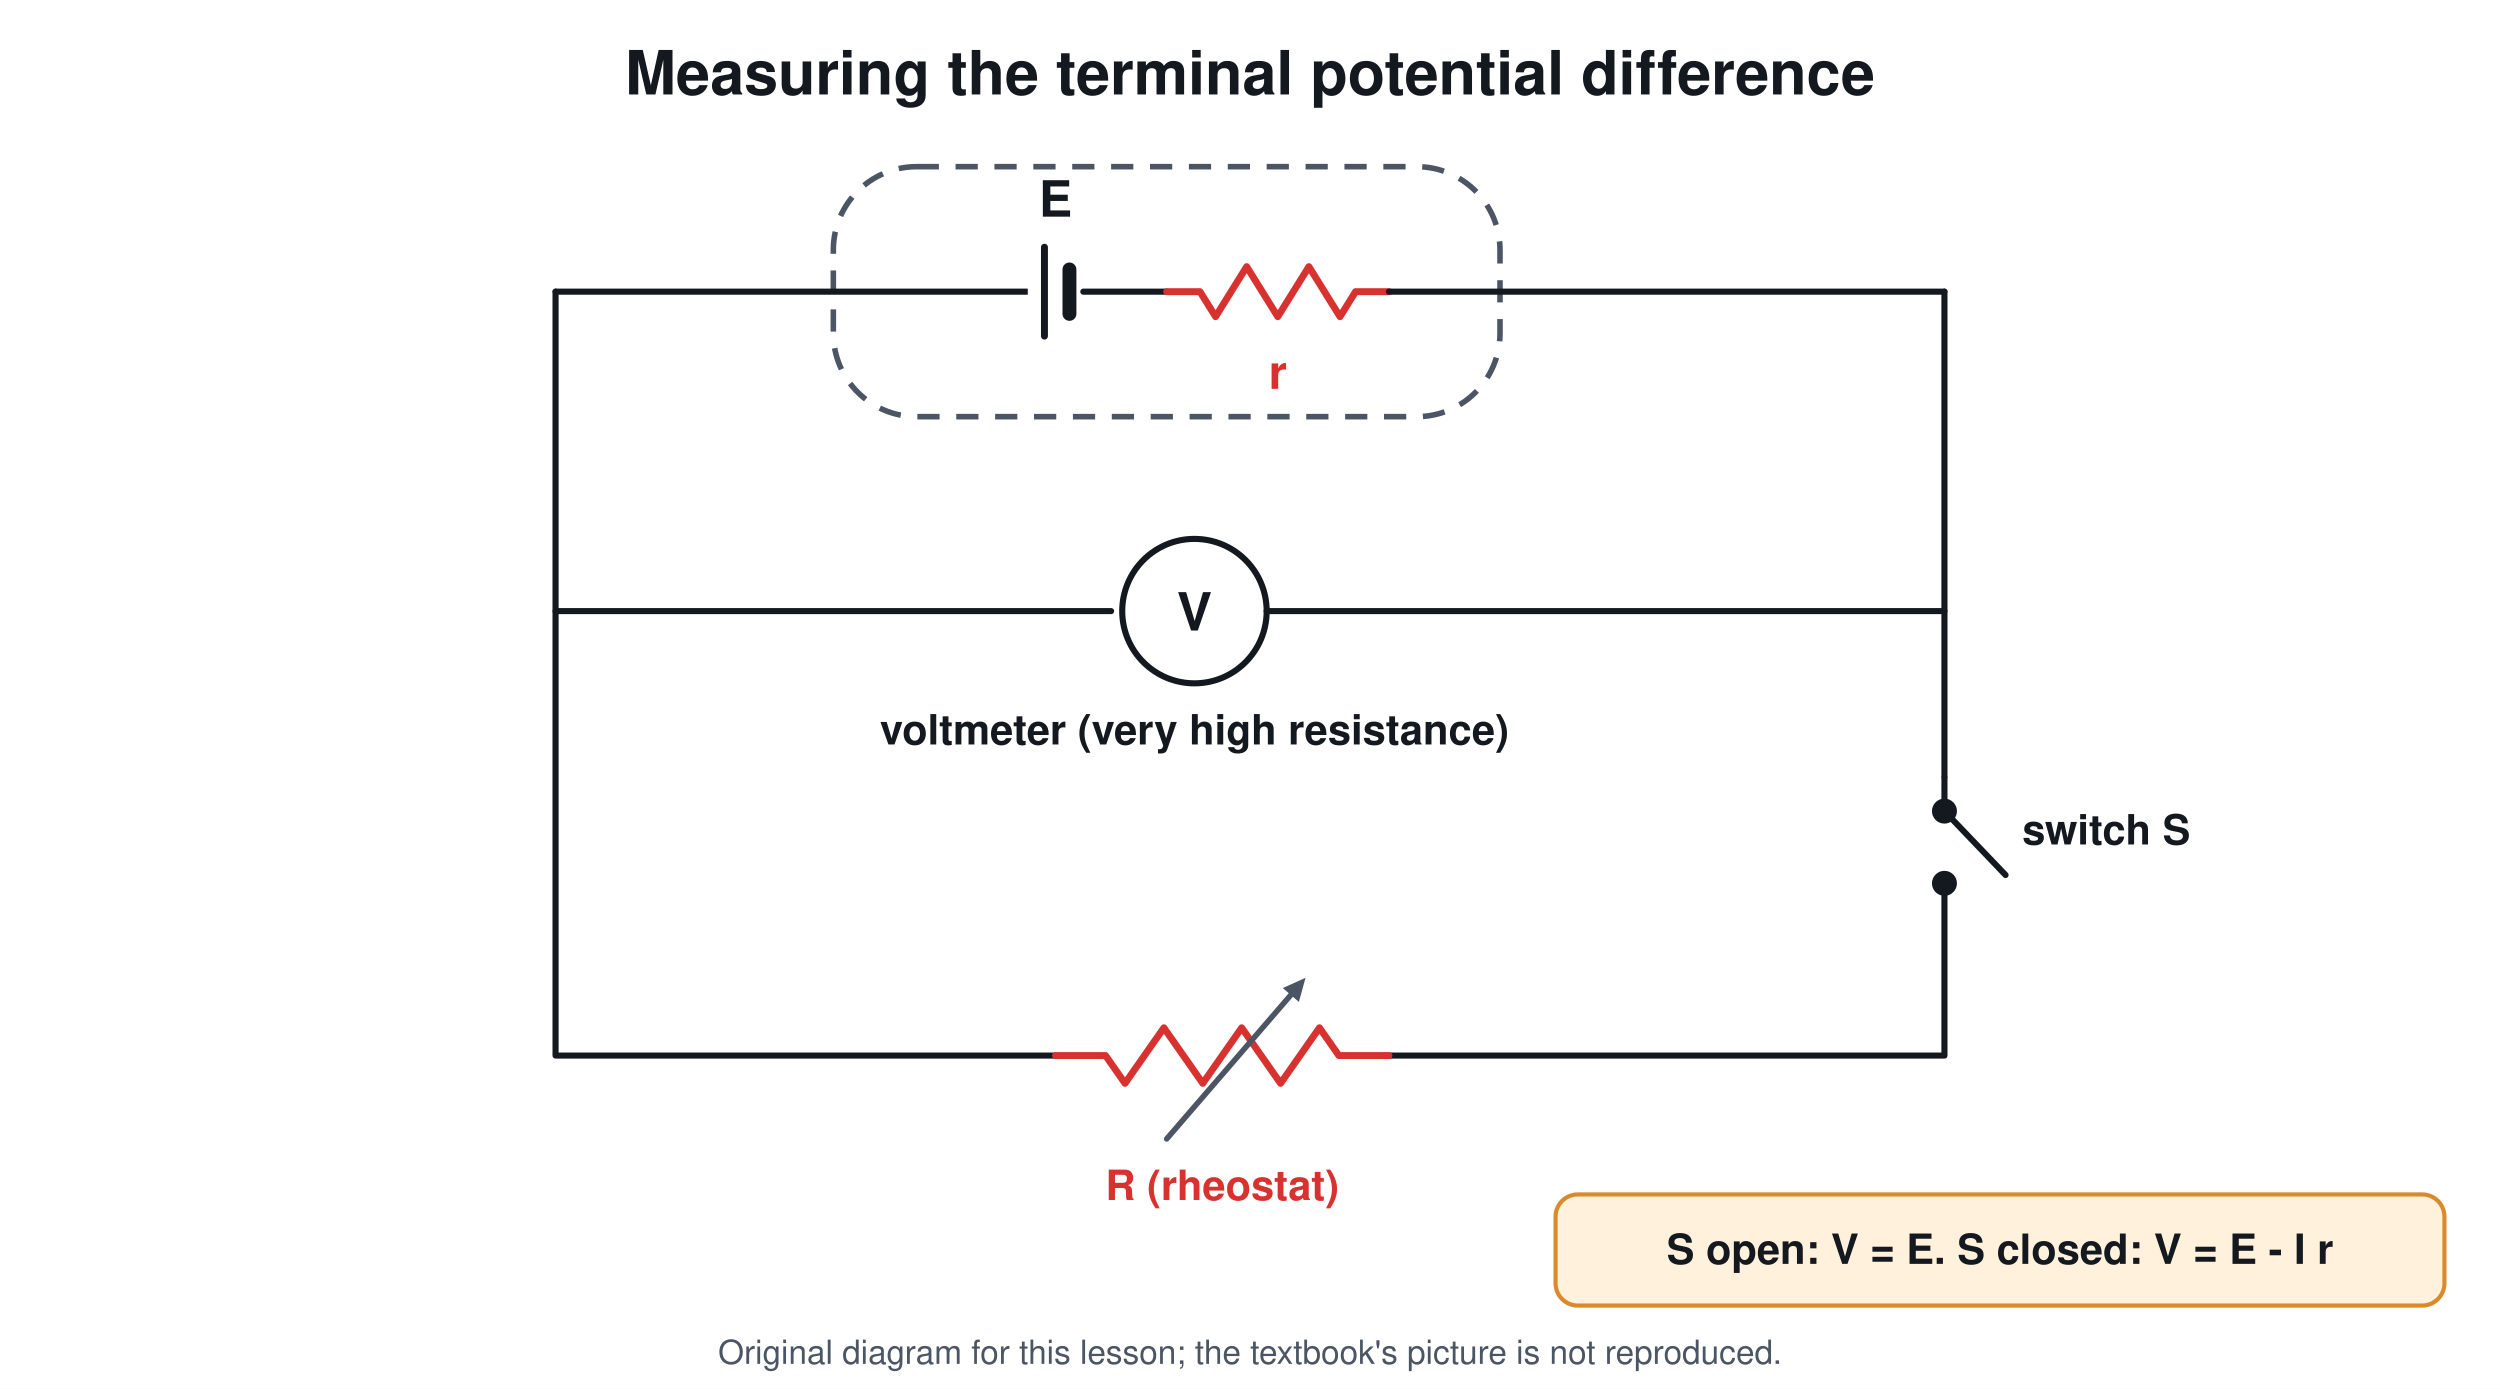
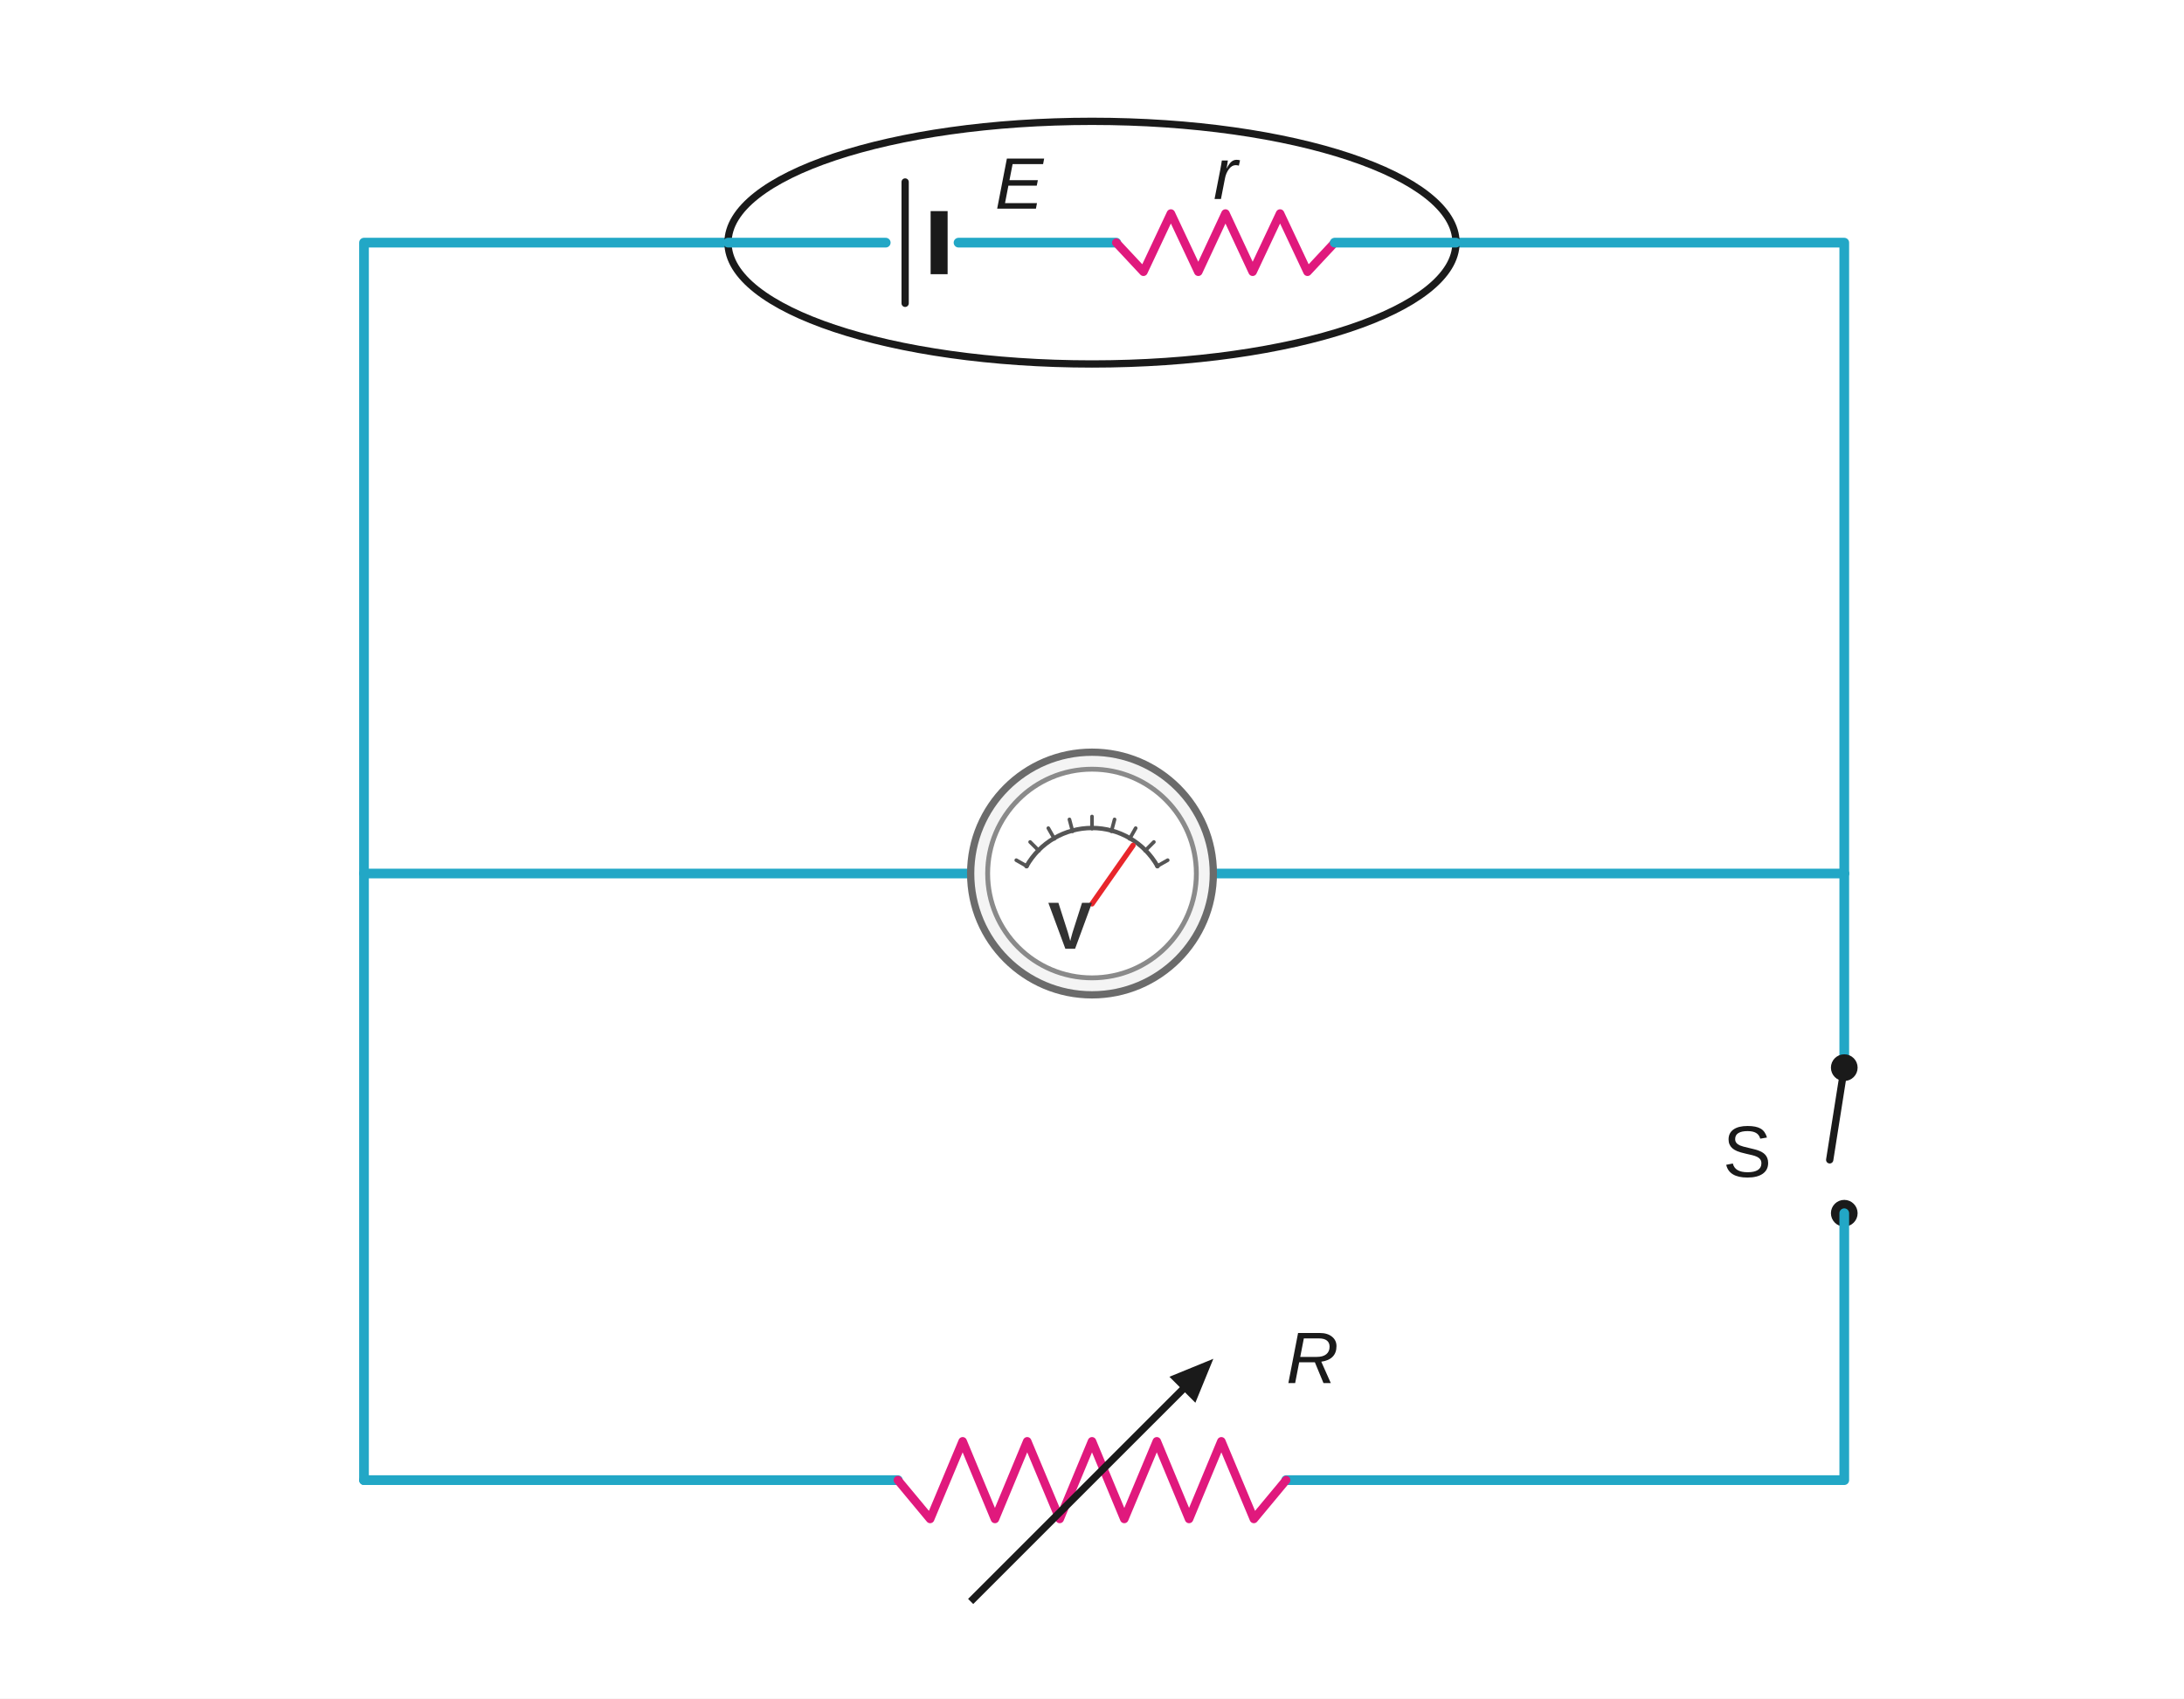
- <svg xmlns="http://www.w3.org/2000/svg" viewBox="0 0 900 500" font-family="Segoe UI, Helvetica, Arial, sans-serif">
-   <rect width="900" height="500" fill="#ffffff" />
-   <text x="450.0" y="34.0" font-size="22" fill="#14181f" text-anchor="middle" font-weight="700">Measuring the terminal potential difference</text>
-   <rect x="300.0" y="60.0" width="240.0" height="90.0" rx="30" stroke="#4b5563" stroke-width="2" fill="none" stroke-dasharray="8 6" />
-   <line x1="200.0" y1="105.0" x2="380.0" y2="105.0" stroke="#14181f" stroke-width="2.2" stroke-linecap="round" />
-   <rect x="370" y="85" width="20" height="40" fill="#ffffff" />
-   <line x1="376.0" y1="89.0" x2="376.0" y2="121.0" stroke="#14181f" stroke-width="2.5" stroke-linecap="round" />
-   <line x1="385.0" y1="97.0" x2="385.0" y2="113.0" stroke="#14181f" stroke-width="5" stroke-linecap="round" />
-   <text x="380.0" y="78.0" font-size="18" fill="#14181f" text-anchor="middle" font-weight="700">E</text>
-   <line x1="390.0" y1="105.0" x2="420.0" y2="105.0" stroke="#14181f" stroke-width="2.2" stroke-linecap="round" />
-   <path d="M420.0 105.0 L432.0 105.0 L437.6 114.0 L448.8 96.0 L460.0 114.0 L471.2 96.0 L482.4 114.0 L488.0 105.0 L500.0 105.0" stroke="#d7322f" stroke-width="2.5" fill="none" stroke-linejoin="round" stroke-linecap="round" />
-   <text x="460.0" y="140.0" font-size="17" fill="#d7322f" text-anchor="middle" font-weight="700">r</text>
-   <line x1="500.0" y1="105.0" x2="700.0" y2="105.0" stroke="#14181f" stroke-width="2.2" stroke-linecap="round" />
-   <path d="M200.0 105.0 L200.0 380.0 L700.0 380.0 L700.0 105.0" stroke="#14181f" stroke-width="2.2" fill="none" stroke-linejoin="round" stroke-linecap="round" />
-   <path d="M200.0 220.0 L400.0 220.0" stroke="#14181f" stroke-width="2.2" fill="none" stroke-linejoin="round" stroke-linecap="round" />
-   <circle cx="430.0" cy="220.0" r="26.0" stroke="#14181f" stroke-width="2.2" fill="#ffffff" />
-   <text x="430.0" y="227.0" font-size="19" fill="#14181f" text-anchor="middle" font-weight="700">V</text>
-   <path d="M456.0 220.0 L700.0 220.0" stroke="#14181f" stroke-width="2.2" fill="none" stroke-linejoin="round" stroke-linecap="round" />
-   <text x="430.0" y="268.0" font-size="15" fill="#14181f" text-anchor="middle" font-weight="700">voltmeter (very high resistance)</text>
-   <rect x="380" y="365" width="120" height="30" fill="#ffffff" />
-   <path d="M380.0 380.0 L398.0 380.0 L405.0 390.0 L419.0 370.0 L433.0 390.0 L447.0 370.0 L461.0 390.0 L475.0 370.0 L482.0 380.0 L500.0 380.0" stroke="#d7322f" stroke-width="2.5" fill="none" stroke-linejoin="round" stroke-linecap="round" />
-   <line x1="420.0" y1="410.0" x2="465.3" y2="357.5" stroke="#4b5563" stroke-width="2" stroke-linecap="round" />
-   <path d="M470.0 352.0 L467.6 360.7 L461.8 355.7 Z" fill="#4b5563" />
-   <text x="440.0" y="432.0" font-size="15" fill="#d7322f" text-anchor="middle" font-weight="700">R (rheostat)</text>
-   <rect x="680" y="280" width="40" height="40" fill="#ffffff" />
-   <line x1="700.0" y1="280.0" x2="700.0" y2="290.0" stroke="#14181f" stroke-width="2.2" stroke-linecap="round" />
-   <circle cx="700.0" cy="292.0" r="4.0" stroke="#14181f" stroke-width="1" fill="#14181f" />
-   <line x1="700.0" y1="292.0" x2="722.0" y2="315.0" stroke="#14181f" stroke-width="2.2" stroke-linecap="round" />
-   <circle cx="700.0" cy="318.0" r="4.0" stroke="#14181f" stroke-width="1" fill="#14181f" />
-   <text x="728.0" y="304.0" font-size="15" fill="#14181f" text-anchor="start" font-weight="700">switch S</text>
-   <rect x="560.0" y="430.0" width="320.0" height="40.0" rx="8" stroke="#d98b2b" stroke-width="1.5" fill="#fff1dc" />
-   <text x="720.0" y="455.0" font-size="15" fill="#14181f" text-anchor="middle" font-weight="700">S open: V = E.  S closed: V = E - I r</text>
-   <text x="450.0" y="491" font-size="12" fill="#4b5563" text-anchor="middle">Original diagram for this lesson; the textbook's picture is not reproduced.</text>
+ <svg xmlns="http://www.w3.org/2000/svg" viewBox="0 0 900 700" font-family="Arial, Helvetica, sans-serif">
+   <rect width="900" height="700" fill="#ffffff" />
+   <path d="M150.0 610.0 L150.0 100.0 L300.0 100.0" stroke="#22a7c6" stroke-width="4" fill="none" stroke-linejoin="round" stroke-linecap="round" />
+   <path d="M600.0 100.0 L760.0 100.0 L760.0 360.0" stroke="#22a7c6" stroke-width="4" fill="none" stroke-linejoin="round" stroke-linecap="round" />
+   <ellipse cx="450.0" cy="100.0" rx="150.0" ry="50.0" stroke="#1a1a1a" stroke-width="3" fill="#ffffff" />
+   <path d="M300.0 100.0 L365.0 100.0" stroke="#22a7c6" stroke-width="4" fill="none" stroke-linejoin="round" stroke-linecap="round" />
+   <rect x="380.0" y="73.0" width="0.0" height="54.0" rx="0" stroke="none" stroke-width="0" fill="#ffffff" />
+   <line x1="373.0" y1="75.0" x2="373.0" y2="125.0" stroke="#1a1a1a" stroke-width="3" stroke-linecap="round" />
+   <line x1="387.0" y1="87.0" x2="387.0" y2="113.0" stroke="#1a1a1a" stroke-width="7" stroke-linecap="butt" />
+   <path d="M395.0 100.0 L460.0 100.0" stroke="#22a7c6" stroke-width="4" fill="none" stroke-linejoin="round" stroke-linecap="round" />
+   <path d="M460.0 100.0 L471.2 112.0 L482.5 88.0 L493.8 112.0 L505.0 88.0 L516.2 112.0 L527.5 88.0 L538.8 112.0 L550.0 100.0" stroke="#e0197d" stroke-width="3.5" fill="none" stroke-linejoin="round" stroke-linecap="round" />
+   <path d="M550.0 100.0 L600.0 100.0" stroke="#22a7c6" stroke-width="4" fill="none" stroke-linejoin="round" stroke-linecap="round" />
+   <text x="410.0" y="86.0" font-size="30" fill="#1a1a1a" text-anchor="start" font-weight="400">
+     <tspan font-style="italic">E</tspan>
+   </text>
+   <text x="505.0" y="82.0" font-size="30" fill="#1a1a1a" text-anchor="middle" font-weight="400">
+     <tspan font-style="italic">r</tspan>
+   </text>
+   <path d="M150.0 360.0 L400.0 360.0" stroke="#22a7c6" stroke-width="4" fill="none" stroke-linejoin="round" stroke-linecap="round" />
+   <path d="M500.0 360.0 L760.0 360.0" stroke="#22a7c6" stroke-width="4" fill="none" stroke-linejoin="round" stroke-linecap="round" />
+   <circle cx="450.0" cy="360.0" r="50.0" stroke="#6b6b6b" stroke-width="3" fill="#f4f4f4" />
+   <circle cx="450.0" cy="360.0" r="43.0" stroke="#8a8a8a" stroke-width="2" fill="#ffffff" />
+   <path d="M423.0 357.0 A31.0 31.0 0 0 1 477.0 357.0" stroke="#555" stroke-width="1.8" fill="none" stroke-linejoin="round" stroke-linecap="round" />
+   <line x1="423.2" y1="357.0" x2="418.8" y2="354.5" stroke="#555" stroke-width="1.5" stroke-linecap="round" />
+   <line x1="428.1" y1="350.6" x2="424.5" y2="347.0" stroke="#555" stroke-width="1.5" stroke-linecap="round" />
+   <line x1="434.5" y1="345.7" x2="432.0" y2="341.3" stroke="#555" stroke-width="1.5" stroke-linecap="round" />
+   <line x1="442.0" y1="342.6" x2="440.7" y2="337.7" stroke="#555" stroke-width="1.5" stroke-linecap="round" />
+   <line x1="450.0" y1="341.5" x2="450.0" y2="336.5" stroke="#555" stroke-width="1.5" stroke-linecap="round" />
+   <line x1="458.0" y1="342.6" x2="459.3" y2="337.7" stroke="#555" stroke-width="1.5" stroke-linecap="round" />
+   <line x1="465.5" y1="345.7" x2="468.0" y2="341.3" stroke="#555" stroke-width="1.5" stroke-linecap="round" />
+   <line x1="471.9" y1="350.6" x2="475.5" y2="347.0" stroke="#555" stroke-width="1.5" stroke-linecap="round" />
+   <line x1="476.8" y1="357.0" x2="481.2" y2="354.5" stroke="#555" stroke-width="1.5" stroke-linecap="round" />
+   <line x1="450.0" y1="372.5" x2="466.9" y2="348.4" stroke="#e8262b" stroke-width="2.2" stroke-linecap="round" />
+   <text x="441.0" y="391.0" font-size="27.5" fill="#333" text-anchor="middle" font-weight="700">V</text>
+   <path d="M760.0 360.0 L760.0 440.0" stroke="#22a7c6" stroke-width="4" fill="none" stroke-linejoin="round" stroke-linecap="round" />
+   <line x1="760.0" y1="440.0" x2="754.0" y2="478.0" stroke="#1a1a1a" stroke-width="3" stroke-linecap="round" />
+   <circle cx="760.0" cy="440.0" r="5.0" stroke="#1a1a1a" stroke-width="1" fill="#1a1a1a" />
+   <circle cx="760.0" cy="500.0" r="5.0" stroke="#1a1a1a" stroke-width="1" fill="#1a1a1a" />
+   <text x="730.0" y="485.0" font-size="30" fill="#1a1a1a" text-anchor="end" font-weight="400">S</text>
+   <path d="M760.0 500.0 L760.0 610.0 L530.0 610.0" stroke="#22a7c6" stroke-width="4" fill="none" stroke-linejoin="round" stroke-linecap="round" />
+   <path d="M370.0 610.0 L150.0 610.0" stroke="#22a7c6" stroke-width="4" fill="none" stroke-linejoin="round" stroke-linecap="round" />
+   <path d="M370.0 610.0 L383.3 626.0 L396.7 594.0 L410.0 626.0 L423.3 594.0 L436.7 626.0 L450.0 594.0 L463.3 626.0 L476.7 594.0 L490.0 626.0 L503.3 594.0 L516.7 626.0 L530.0 610.0" stroke="#e0197d" stroke-width="3.5" fill="none" stroke-linejoin="round" stroke-linecap="round" />
+   <line x1="400.0" y1="660.0" x2="489.8" y2="570.2" stroke="#1a1a1a" stroke-width="3" stroke-linecap="butt" />
+   <path d="M500.0 560.0 L492.6 578.1 L481.9 567.4 Z" fill="#1a1a1a" />
+   <text x="530.0" y="570.0" font-size="30" fill="#1a1a1a" text-anchor="start" font-weight="400">
+     <tspan font-style="italic">R</tspan>
+   </text>
</svg>
